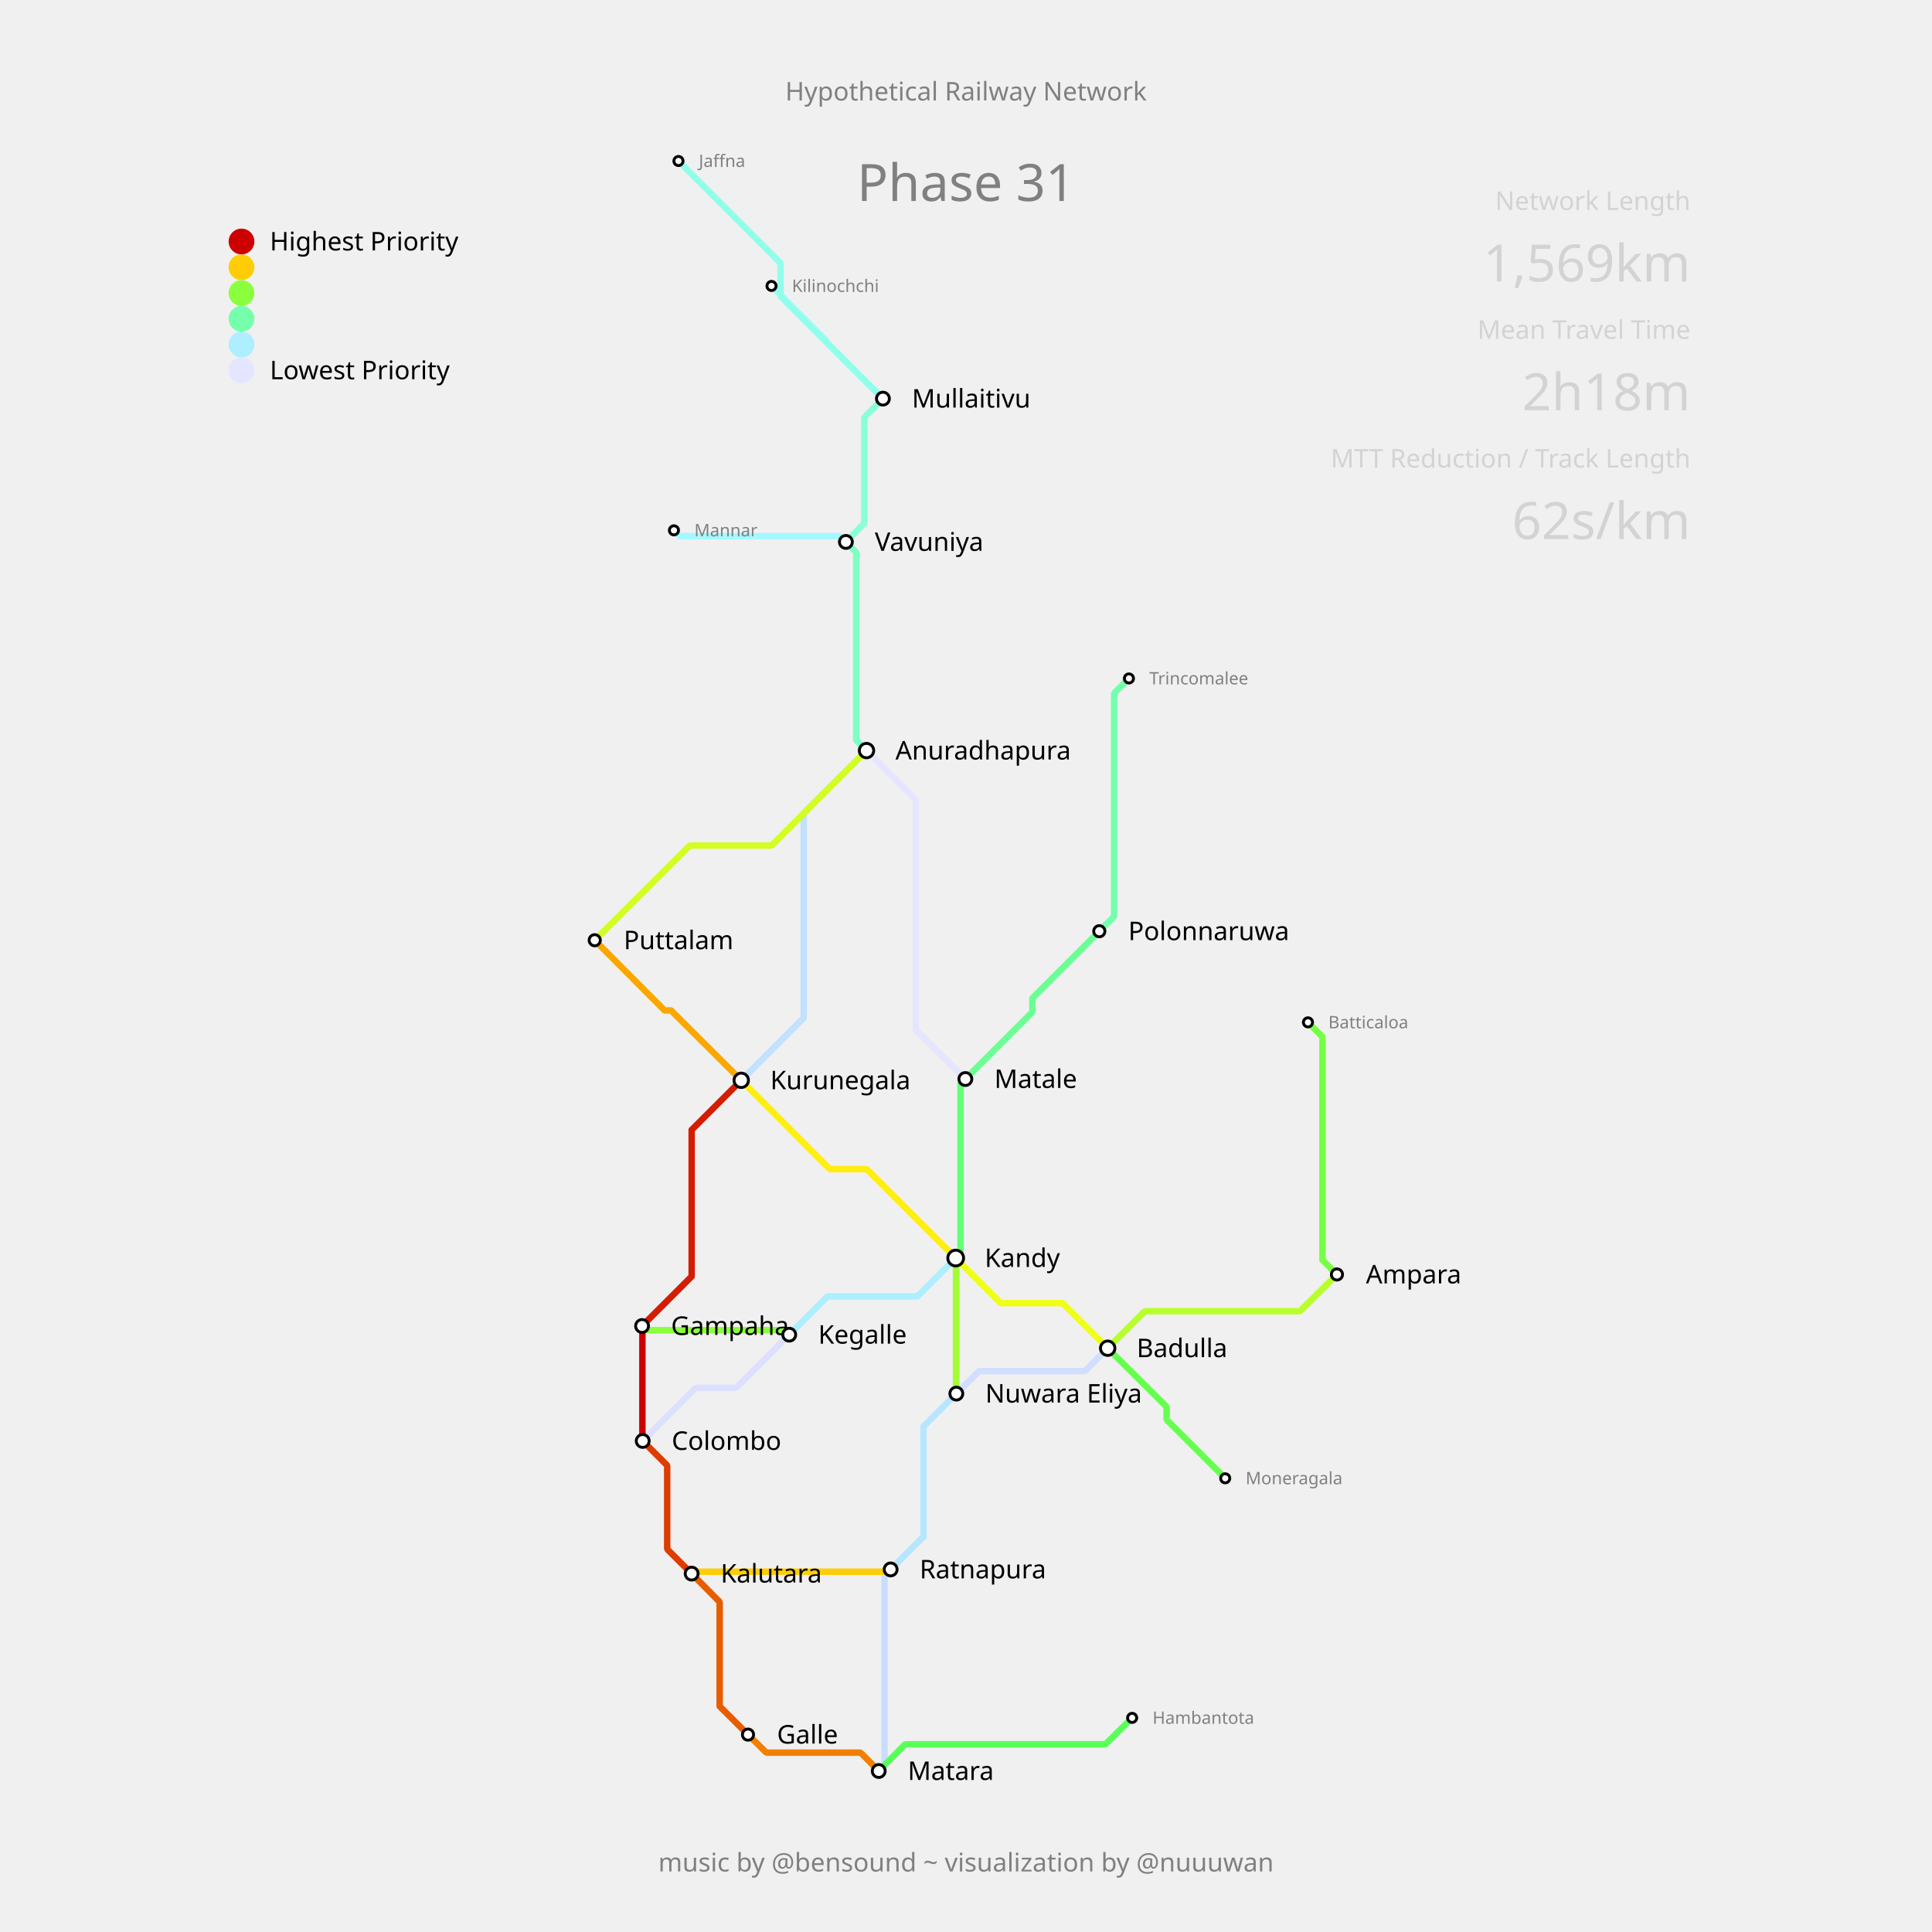
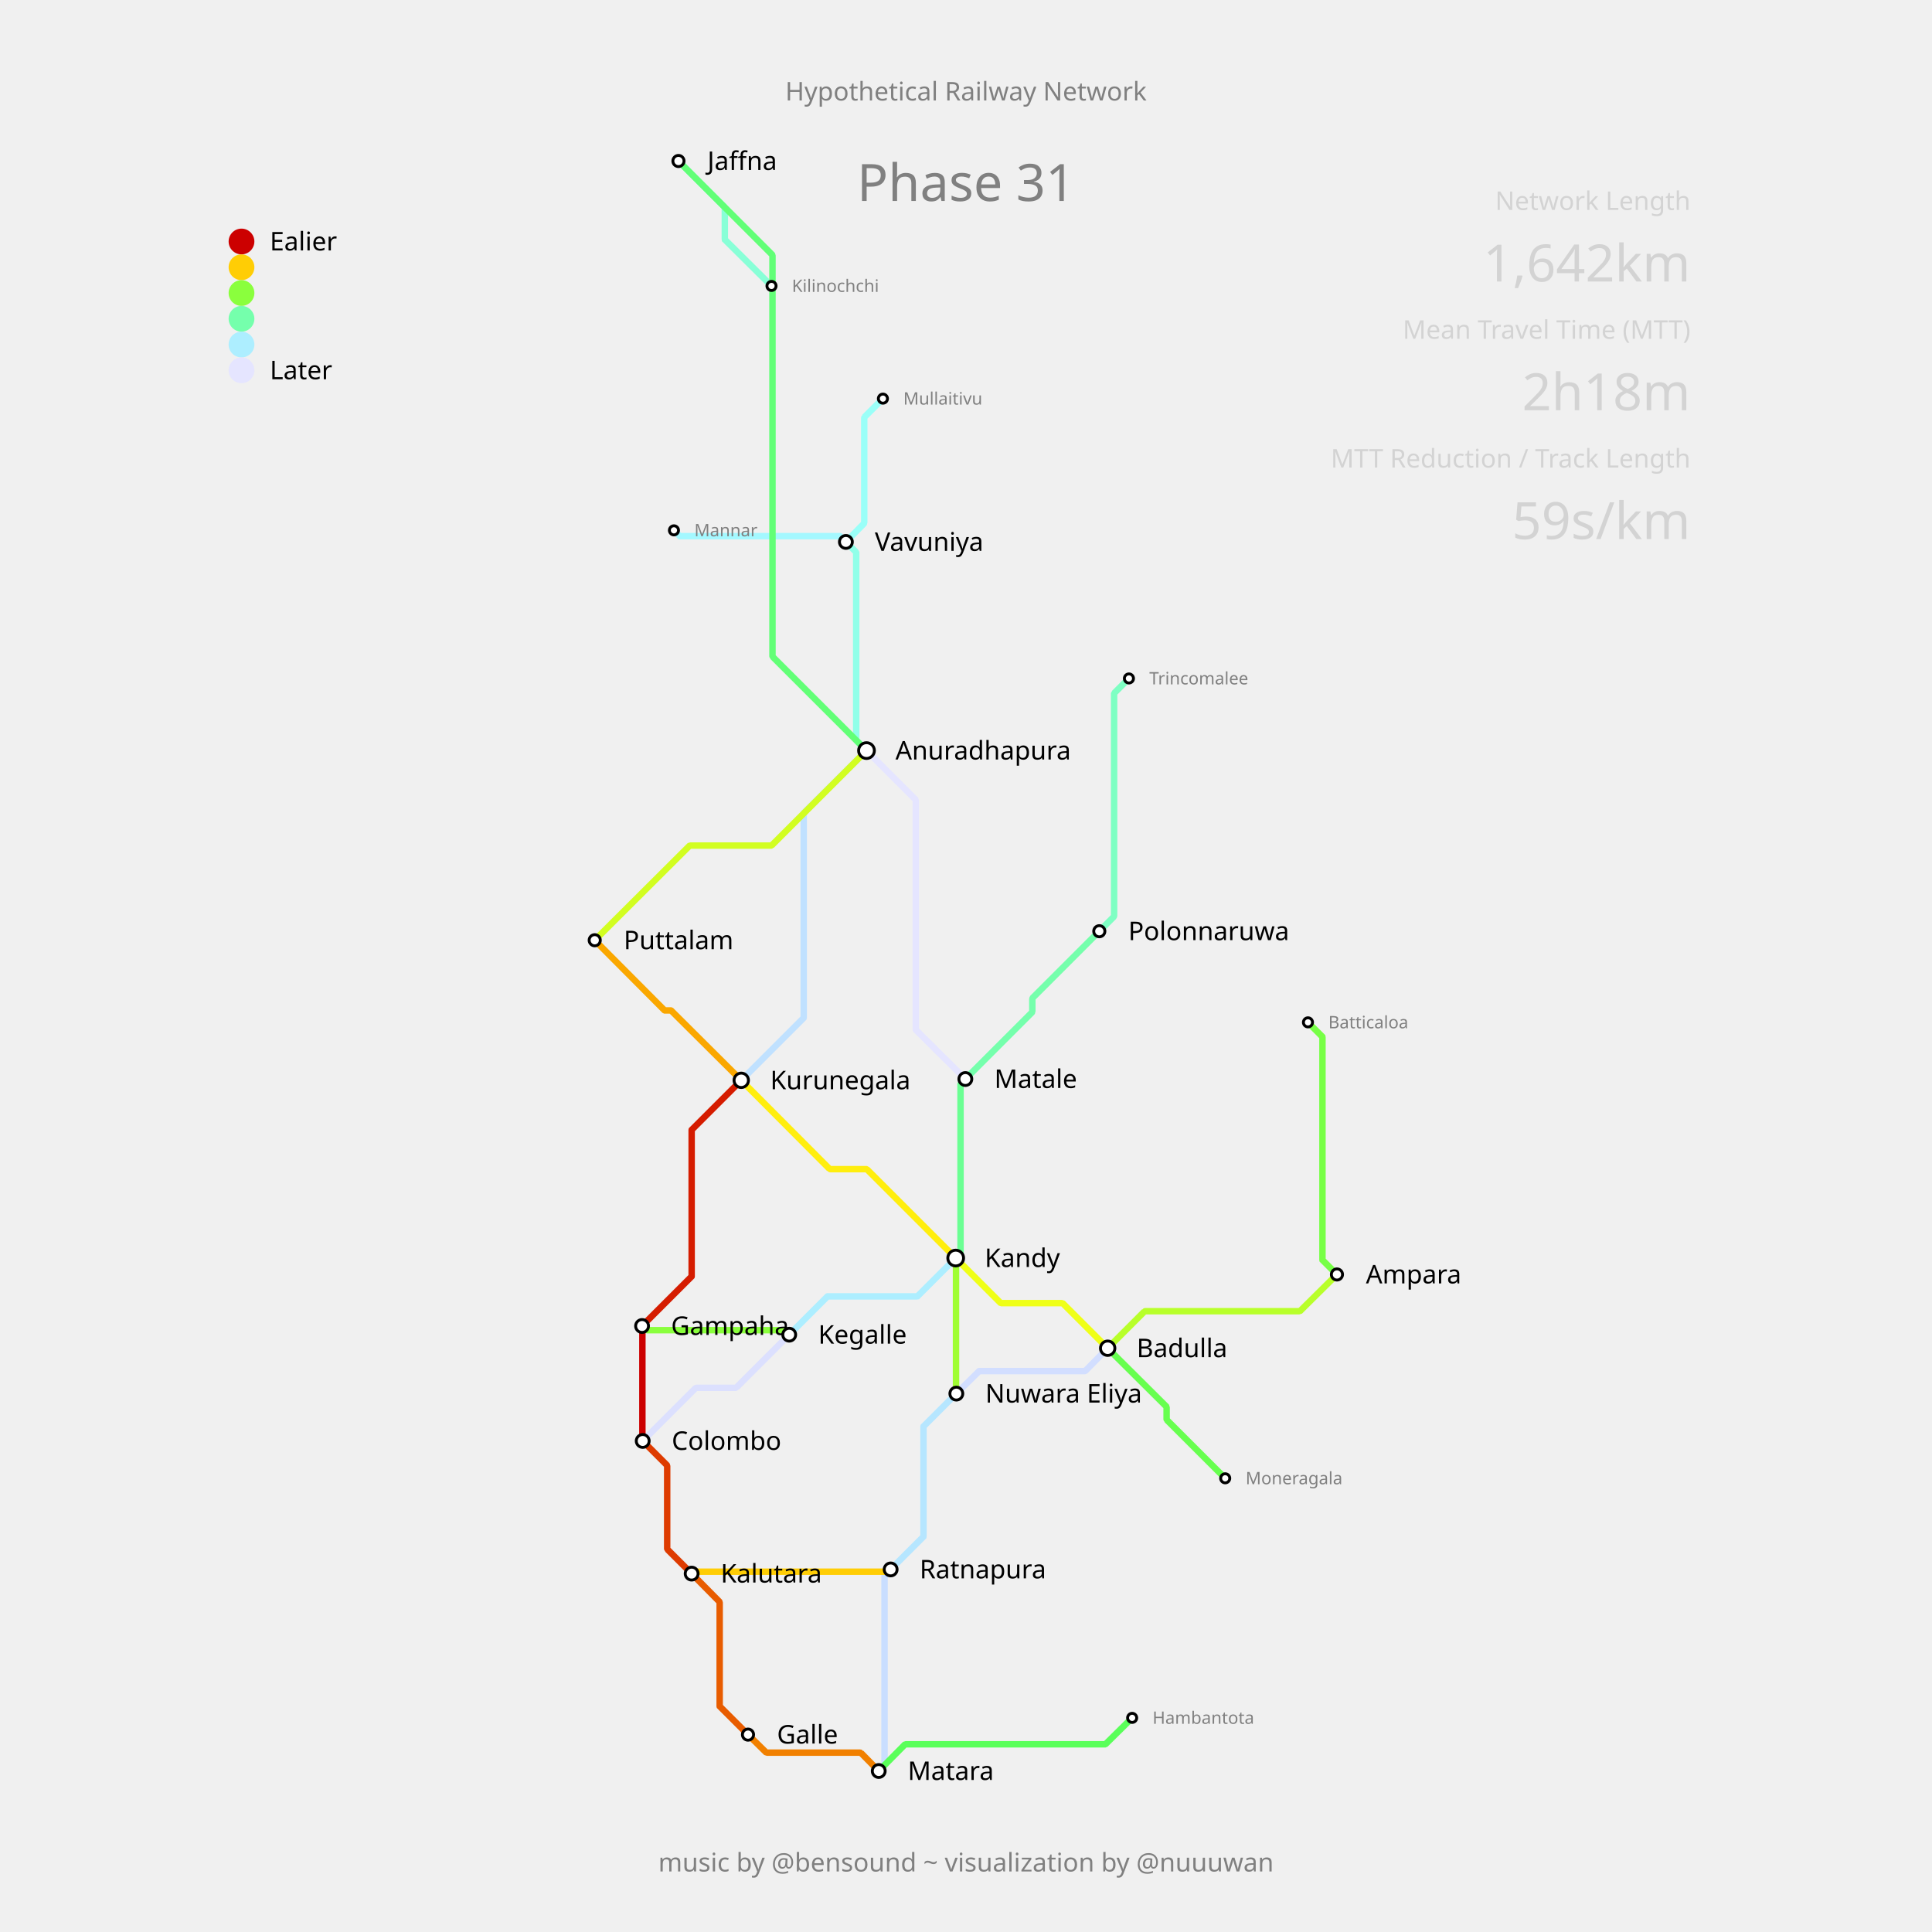
<svg xmlns="http://www.w3.org/2000/svg" width="6000" height="6000" padding="500">
  <g>
    <circle r="40" fill="#cc0000" stroke="none" stroke-width="9.0" cx="750.0" cy-offset="750.0" cy="750.0" />
-     <text fill="black" stroke="none" font-size="80" font-family="p22" font-weight="100" text-anchor="start" dominant-baseline="middle" x="838.0" y="750.0">Highest Priority</text>
+     <text fill="black" stroke="none" font-size="80" font-family="p22" font-weight="100" text-anchor="start" dominant-baseline="middle" x="838.0" y="750.0">Ealier</text>
    <circle r="40" fill="#ffcd05" stroke="none" stroke-width="9.0" cx="750.0" cy-offset="750.0" cy="830.0" />
    <text fill="black" stroke="none" font-size="80" font-family="p22" font-weight="100" text-anchor="start" dominant-baseline="middle" x="838.0" y="830.0" />
    <circle r="40" fill="#8aff3d" stroke="none" stroke-width="9.0" cx="750.0" cy-offset="750.0" cy="910.0" />
    <text fill="black" stroke="none" font-size="80" font-family="p22" font-weight="100" text-anchor="start" dominant-baseline="middle" x="838.0" y="910.0" />
    <circle r="40" fill="#75ffac" stroke="none" stroke-width="9.0" cx="750.0" cy-offset="750.0" cy="990.0" />
    <text fill="black" stroke="none" font-size="80" font-family="p22" font-weight="100" text-anchor="start" dominant-baseline="middle" x="838.0" y="990.0" />
    <circle r="40" fill="#adeeff" stroke="none" stroke-width="9.0" cx="750.0" cy-offset="750.0" cy="1070.0" />
    <text fill="black" stroke="none" font-size="80" font-family="p22" font-weight="100" text-anchor="start" dominant-baseline="middle" x="838.0" y="1070.0" />
    <circle r="40" fill="#e5e5ff" stroke="none" stroke-width="9.0" cx="750.0" cy-offset="750.0" cy="1150.0" />
-     <text fill="black" stroke="none" font-size="80" font-family="p22" font-weight="100" text-anchor="start" dominant-baseline="middle" x="838.0" y="1150.0">Lowest Priority</text>
+     <text fill="black" stroke="none" font-size="80" font-family="p22" font-weight="100" text-anchor="start" dominant-baseline="middle" x="838.0" y="1150.0">Later</text>
  </g>
  <text x="3000.0" y="250.0" fill="gray" stroke="none" font-size="80" font-family="p22" text-anchor="middle" dominant-baseline="hanging">Hypothetical Railway Network</text>
  <text x="3000.0" y="500" fill="gray" stroke="none" font-size="160" font-family="p22" text-anchor="middle" dominant-baseline="hanging">Phase 31</text>
  <text x="3000.0" y="5750.0" fill="gray" stroke="none" font-size="80" font-family="p22" text-anchor="middle" dominant-baseline="hanging">music by @bensound ~ visualization by @nuuuwan</text>
  <text x="5250.0" y="590.0" fill="lightgrey" stroke="none" font-size="80.0" font-family="p22" text-anchor="end" dominant-baseline="hanging">Network Length</text>
-   <text x="5250.0" y="750.0" fill="lightgrey" stroke="none" font-size="160" font-family="p22" text-anchor="end" dominant-baseline="hanging">1,569km</text>
-   <text x="5250.0" y="990.0" fill="lightgrey" stroke="none" font-size="80.0" font-family="p22" text-anchor="end" dominant-baseline="hanging">Mean Travel Time</text>
+   <text x="5250.0" y="750.0" fill="lightgrey" stroke="none" font-size="160" font-family="p22" text-anchor="end" dominant-baseline="hanging">1,642km</text>
+   <text x="5250.0" y="990.0" fill="lightgrey" stroke="none" font-size="80.0" font-family="p22" text-anchor="end" dominant-baseline="hanging">Mean Travel Time (MTT)</text>
  <text x="5250.0" y="1150.0" fill="lightgrey" stroke="none" font-size="160" font-family="p22" text-anchor="end" dominant-baseline="hanging">2h18m</text>
  <text x="5250.0" y="1390.0" fill="lightgrey" stroke="none" font-size="80.0" font-family="p22" text-anchor="end" dominant-baseline="hanging">MTT Reduction / Track Length</text>
-   <text x="5250.0" y="1550.0" fill="lightgrey" stroke="none" font-size="160" font-family="p22" text-anchor="end" dominant-baseline="hanging">62s/km</text>
+   <text x="5250.0" y="1550.0" fill="lightgrey" stroke="none" font-size="160" font-family="p22" text-anchor="end" dominant-baseline="hanging">59s/km</text>
  <path fill="none" stroke="#e5e5ff" stroke-width="20" stroke-opacity="1" d="M 2998.0,3351.0 L 2845.064,3199.057 C 2845.061,3199.054 2844.0,3196.505 2844.0,3196.5 L 2844.0,2485.5 C 2844.0,2485.495 2842.943,2482.943 2842.939,2482.939 L 2691.0,2331.0" />
  <path fill="none" stroke="#dce0fe" stroke-width="20" stroke-opacity="1" d="M 1996.0,4475.0 L 2159.939,4311.061 C 2159.943,4311.057 2162.495,4310.0 2162.5,4310.0 L 2284.5,4310.0 C 2284.505,4310.0 2287.057,4308.943 2287.061,4308.939 L 2451.0,4145.0" />
  <path fill="none" stroke="#d2deff" stroke-width="20" stroke-opacity="1" d="M 2970.0,4328.0 L 3039.932,4259.053 C 3039.935,4259.05 3042.495,4258.0 3042.5,4258.0 L 3368.5,4258.0 C 3368.505,4258.0 3371.05,4256.935 3371.053,4256.932 L 3440.0,4187.0" />
  <path fill="none" stroke="#c9deff" stroke-width="20" stroke-opacity="1" d="M 2729.0,5500.0 L 2746.1,5481.95 C 2746.103,5481.947 2747.0,5479.696 2747.0,5479.691 L 2747.0,4893.309 C 2747.0,4893.304 2747.947,4891.103 2747.95,4891.1 L 2766.0,4874.0" />
  <path fill="none" stroke="#c0e1ff" stroke-width="20" stroke-opacity="1" d="M 2302.0,3355.0 L 2494.939,3162.061 C 2494.943,3162.057 2496.0,3159.505 2496.0,3159.5 L 2496.0,2526.5 C 2496.0,2526.495 2497.06,2523.946 2497.063,2523.942 L 2691.0,2331.0" />
  <path fill="none" stroke="#b6e6ff" stroke-width="20" stroke-opacity="1" d="M 2970.0,4328.0 L 2869.061,4428.939 C 2869.057,4428.943 2868.0,4431.495 2868.0,4431.5 L 2868.0,4770.5 C 2868.0,4770.505 2866.943,4773.057 2866.939,4773.061 L 2766.0,4874.0" />
  <path fill="none" stroke="#adeeff" stroke-width="20" stroke-opacity="1" d="M 2968.0,3907.0 L 2850.061,4024.939 C 2850.057,4024.943 2847.505,4026.0 2847.5,4026.0 L 2571.5,4026.0 C 2571.495,4026.0 2568.943,4027.057 2568.939,4027.061 L 2451.0,4145.0" />
  <path fill="none" stroke="#a4f8ff" stroke-width="20" stroke-opacity="1" d="M 2093.0,1647.0 L 2110.1,1664.1 C 2110.103,1664.103 2112.269,1665.0 2112.273,1665.0 L 2607.727,1665.0 C 2607.731,1665.0 2609.897,1665.897 2609.9,1665.9 L 2627.0,1683.0" />
-   <path fill="none" stroke="#9afff8" stroke-width="20" stroke-opacity="1" d="M 2742.0,1238.0 L 2569.141,1065.141 C 2569.141,1065.141 2569.0,1064.801 2569.0,1064.8 L 2569.0,1061.19 C 2569.0,1061.189 2568.866,1060.866 2568.866,1060.866 L 2396.0,888.0" />
-   <path fill="none" stroke="#91ffe9" stroke-width="20" stroke-opacity="1" d="M 2107.0,500.0 L 2422.939,815.939 C 2422.943,815.943 2424.0,818.495 2424.0,818.5 L 2424.0,918.5 C 2424.0,918.505 2425.057,921.057 2425.061,921.061 L 2742.0,1238.0" />
-   <path fill="none" stroke="#88ffd7" stroke-width="20" stroke-opacity="1" d="M 2627.0,1683.0 L 2682.949,1626.07 C 2682.952,1626.066 2684.0,1623.505 2684.0,1623.5 L 2684.0,1297.5 C 2684.0,1297.495 2685.057,1294.943 2685.061,1294.939 L 2742.0,1238.0" />
-   <path fill="none" stroke="#7effc3" stroke-width="20" stroke-opacity="1" d="M 2627.0,1683.0 L 2657.939,1713.939 C 2657.943,1713.943 2659.0,1716.495 2659.0,1716.5 L 2659.0,2297.5 C 2659.0,2297.505 2660.057,2300.057 2660.061,2300.061 L 2691.0,2331.0" />
-   <path fill="none" stroke="#75ffac" stroke-width="20" stroke-opacity="1" d="M 3506.0,2107.0 L 3461.061,2151.939 C 3461.057,2151.943 3460.0,2154.495 3460.0,2154.5 L 3460.0,2844.5 C 3460.0,2844.505 3458.943,2847.057 3458.939,2847.061 L 3414.0,2892.0" />
-   <path fill="none" stroke="#6bff93" stroke-width="20" stroke-opacity="1" d="M 2998.0,3351.0 L 3204.939,3144.061 C 3204.943,3144.057 3206.0,3141.505 3206.0,3141.5 L 3206.0,3101.5 C 3206.0,3101.495 3207.057,3098.943 3207.061,3098.939 L 3414.0,2892.0" />
-   <path fill="none" stroke="#62ff77" stroke-width="20" stroke-opacity="1" d="M 2968.0,3907.0 L 2982.25,3892.75 C 2982.253,3892.747 2983.0,3890.943 2983.0,3890.939 L 2983.0,3367.061 C 2983.0,3367.057 2983.747,3365.253 2983.75,3365.25 L 2998.0,3351.0" />
+   <path fill="none" stroke="#9afff8" stroke-width="20" stroke-opacity="1" d="M 2627.0,1683.0 L 2682.949,1626.07 C 2682.952,1626.066 2684.0,1623.505 2684.0,1623.5 L 2684.0,1297.5 C 2684.0,1297.495 2685.057,1294.943 2685.061,1294.939 L 2742.0,1238.0" />
+   <path fill="none" stroke="#91ffe9" stroke-width="20" stroke-opacity="1" d="M 2627.0,1683.0 L 2657.939,1713.939 C 2657.943,1713.943 2659.0,1716.495 2659.0,1716.5 L 2659.0,2297.5 C 2659.0,2297.505 2660.057,2300.057 2660.061,2300.061 L 2691.0,2331.0" />
+   <path fill="none" stroke="#88ffd7" stroke-width="20" stroke-opacity="1" d="M 2107.0,500.0 L 2249.939,642.939 C 2249.943,642.943 2251.0,645.495 2251.0,645.5 L 2251.0,742.5 C 2251.0,742.505 2252.061,745.053 2252.064,745.057 L 2396.0,888.0" />
+   <path fill="none" stroke="#7effc3" stroke-width="20" stroke-opacity="1" d="M 3506.0,2107.0 L 3461.061,2151.939 C 3461.057,2151.943 3460.0,2154.495 3460.0,2154.5 L 3460.0,2844.5 C 3460.0,2844.505 3458.943,2847.057 3458.939,2847.061 L 3414.0,2892.0" />
+   <path fill="none" stroke="#75ffac" stroke-width="20" stroke-opacity="1" d="M 2998.0,3351.0 L 3204.939,3144.061 C 3204.943,3144.057 3206.0,3141.505 3206.0,3141.5 L 3206.0,3101.5 C 3206.0,3101.495 3207.057,3098.943 3207.061,3098.939 L 3414.0,2892.0" />
+   <path fill="none" stroke="#6bff93" stroke-width="20" stroke-opacity="1" d="M 2968.0,3907.0 L 2982.25,3892.75 C 2982.253,3892.747 2983.0,3890.943 2983.0,3890.939 L 2983.0,3367.061 C 2983.0,3367.057 2983.747,3365.253 2983.75,3365.25 L 2998.0,3351.0" />
+   <path fill="none" stroke="#62ff77" stroke-width="20" stroke-opacity="1" d="M 2107.0,500.0 L 2397.939,790.939 C 2397.943,790.943 2399.0,793.495 2399.0,793.5 L 2399.0,2037.5 C 2399.0,2037.505 2400.057,2040.057 2400.061,2040.061 L 2691.0,2331.0" />
  <path fill="none" stroke="#59ff59" stroke-width="20" stroke-opacity="1" d="M 2729.0,5500.0 L 2809.946,5418.067 C 2809.949,5418.064 2812.495,5417.0 2812.5,5417.0 L 3431.5,5417.0 C 3431.505,5417.0 3434.064,5415.949 3434.067,5415.946 L 3516.0,5335.0" />
  <path fill="none" stroke="#67ff4f" stroke-width="20" stroke-opacity="1" d="M 3440.0,4187.0 L 3621.936,4367.942 C 3621.94,4367.946 3623.0,4370.495 3623.0,4370.5 L 3623.0,4407.5 C 3623.0,4407.505 3624.057,4410.057 3624.061,4410.061 L 3805.0,4591.0" />
  <path fill="none" stroke="#77ff46" stroke-width="20" stroke-opacity="1" d="M 4062.0,3175.0 L 4105.939,3218.939 C 4105.943,3218.943 4107.0,3221.495 4107.0,3221.5 L 4107.0,3911.5 C 4107.0,3911.505 4108.057,3914.057 4108.061,3914.061 L 4152.0,3958.0" />
  <path fill="none" stroke="#8aff3d" stroke-width="20" stroke-opacity="1" d="M 1994.0,4118.0 L 2007.3,4130.35 C 2007.302,4130.352 2008.952,4131.0 2008.955,4131.0 L 2437.045,4131.0 C 2437.048,4131.0 2438.648,4131.698 2438.65,4131.7 L 2451.0,4145.0" />
  <path fill="none" stroke="#a0fe33" stroke-width="20" stroke-opacity="1" d="M 2968.0,3907.0 L 2968.95,3907.95 C 2968.95,3907.95 2969.0,3908.07 2969.0,3908.071 L 2969.0,4326.929 C 2969.0,4326.93 2969.05,4327.05 2969.05,4327.05 L 2970.0,4328.0" />
  <path fill="none" stroke="#b8ff2a" stroke-width="20" stroke-opacity="1" d="M 4152.0,3958.0 L 4038.065,4070.944 C 4038.062,4070.948 4035.505,4072.0 4035.5,4072.0 L 3556.5,4072.0 C 3556.495,4072.0 3553.943,4073.057 3553.939,4073.061 L 3440.0,4187.0" />
  <path fill="none" stroke="#d2fe21" stroke-width="20" stroke-opacity="1" d="M 1847.0,2920.0 L 2140.938,2627.059 C 2140.941,2627.055 2143.495,2626.0 2143.5,2626.0 L 2394.5,2626.0 C 2394.505,2626.0 2397.057,2624.943 2397.061,2624.939 L 2691.0,2331.0" />
  <path fill="none" stroke="#efff17" stroke-width="20" stroke-opacity="1" d="M 2968.0,3907.0 L 3106.939,4045.939 C 3106.943,4045.943 3109.495,4047.0 3109.5,4047.0 L 3298.5,4047.0 C 3298.505,4047.0 3301.057,4048.057 3301.061,4048.061 L 3440.0,4187.0" />
  <path fill="none" stroke="#ffee0e" stroke-width="20" stroke-opacity="1" d="M 2968.0,3907.0 L 2693.061,3632.061 C 2693.057,3632.057 2690.505,3631.0 2690.5,3631.0 L 2578.5,3631.0 C 2578.495,3631.0 2575.945,3629.941 2575.941,3629.937 L 2302.0,3355.0" />
  <path fill="none" stroke="#ffcd05" stroke-width="20" stroke-opacity="1" d="M 2148.0,4887.0 L 2153.7,4881.3 C 2153.701,4881.299 2154.423,4881.0 2154.424,4881.0 L 2758.505,4881.0 C 2758.507,4881.0 2759.349,4880.651 2759.35,4880.65 L 2766.0,4874.0" />
  <path fill="none" stroke="#faa700" stroke-width="20" stroke-opacity="1" d="M 2302.0,3355.0 L 2084.709,3138.705 C 2084.706,3138.703 2083.003,3138.0 2083.0,3138.0 L 2064.95,3138.0 C 2064.947,3138.0 2063.332,3137.329 2063.33,3137.327 L 1847.0,2920.0" />
  <path fill="none" stroke="#f18000" stroke-width="20" stroke-opacity="1" d="M 2323.0,5387.0 L 2378.93,5441.949 C 2378.934,5441.952 2381.495,5443.0 2381.5,5443.0 L 2671.5,5443.0 C 2671.505,5443.0 2674.048,5444.066 2674.051,5444.07 L 2729.0,5500.0" />
  <path fill="none" stroke="#e85c00" stroke-width="20" stroke-opacity="1" d="M 2148.0,4887.0 L 2233.945,4973.933 C 2233.949,4973.937 2235.0,4976.495 2235.0,4976.5 L 2235.0,5297.5 C 2235.0,5297.505 2236.057,5300.057 2236.061,5300.061 L 2323.0,5387.0" />
  <path fill="none" stroke="#de3b00" stroke-width="20" stroke-opacity="1" d="M 1996.0,4475.0 L 2070.939,4549.939 C 2070.943,4549.943 2072.0,4552.495 2072.0,4552.5 L 2072.0,4809.5 C 2072.0,4809.505 2073.057,4812.057 2073.061,4812.061 L 2148.0,4887.0" />
  <path fill="none" stroke="#d51c00" stroke-width="20" stroke-opacity="1" d="M 1994.0,4118.0 L 2146.939,3965.061 C 2146.943,3965.057 2148.0,3962.505 2148.0,3962.5 L 2148.0,3510.5 C 2148.0,3510.495 2149.057,3507.943 2149.061,3507.939 L 2302.0,3355.0" />
  <path fill="none" stroke="#cc0000" stroke-width="20" stroke-opacity="1" d="M 1996.0,4475.0 L 1995.05,4475.0 C 1995.05,4475.0 1995.0,4474.95 1995.0,4474.95 L 1995.0,4119.071 C 1995.0,4119.07 1994.95,4118.95 1994.95,4118.95 L 1994.0,4118.0" />
  <g>
    <circle r="20.0" fill="white" stroke="black" stroke-width="9.0" cx="1996" cy="4475" />
    <text fill="black" stroke="none" font-size="80" font-family="p22" font-weight="100" text-anchor="start" dominant-baseline="middle" x="2086" y="4475">Colombo</text>
  </g>
  <g>
    <circle r="20.0" fill="white" stroke="black" stroke-width="9.0" cx="1994" cy="4118" />
    <text fill="black" stroke="none" font-size="80" font-family="p22" font-weight="100" text-anchor="start" dominant-baseline="middle" x="2084" y="4118">Gampaha</text>
  </g>
  <g>
    <circle r="20.0" fill="white" stroke="black" stroke-width="9.0" cx="2148" cy="4887" />
    <text fill="black" stroke="none" font-size="80" font-family="p22" font-weight="100" text-anchor="start" dominant-baseline="middle" x="2238" y="4887">Kalutara</text>
  </g>
  <g>
    <circle r="24.495" fill="white" stroke="black" stroke-width="9.0" cx="2968" cy="3907" />
    <text fill="black" stroke="none" font-size="80" font-family="p22" font-weight="100" text-anchor="start" dominant-baseline="middle" x="3058" y="3907">Kandy</text>
  </g>
  <g>
    <circle r="20.0" fill="white" stroke="black" stroke-width="9.0" cx="2998" cy="3351" />
    <text fill="black" stroke="none" font-size="80" font-family="p22" font-weight="100" text-anchor="start" dominant-baseline="middle" x="3088" y="3351">Matale</text>
  </g>
  <g>
    <circle r="20.0" fill="white" stroke="black" stroke-width="9.0" cx="2970" cy="4328" />
    <text fill="black" stroke="none" font-size="80" font-family="p22" font-weight="100" text-anchor="start" dominant-baseline="middle" x="3060" y="4328">Nuwara Eliya</text>
  </g>
  <g>
    <circle r="17.321" fill="white" stroke="black" stroke-width="9.0" cx="2323" cy="5387" />
    <text fill="black" stroke="none" font-size="80" font-family="p22" font-weight="100" text-anchor="start" dominant-baseline="middle" x="2413" y="5387">Galle</text>
  </g>
  <g>
    <circle r="20.0" fill="white" stroke="black" stroke-width="9.0" cx="2729" cy="5500" />
    <text fill="black" stroke="none" font-size="80" font-family="p22" font-weight="100" text-anchor="start" dominant-baseline="middle" x="2819" y="5500">Matara</text>
  </g>
  <g>
    <circle r="14.142" fill="white" stroke="black" stroke-width="9.0" cx="3516" cy="5335" />
    <text fill="gray" stroke="none" font-size="53.333" font-family="p22" font-weight="100" text-anchor="start" dominant-baseline="middle" x="3579.333" y="5335">Hambantota</text>
  </g>
  <g>
-     <circle r="14.142" fill="white" stroke="black" stroke-width="9.0" cx="2107" cy="500" />
-     <text fill="gray" stroke="none" font-size="53.333" font-family="p22" font-weight="100" text-anchor="start" dominant-baseline="middle" x="2170.333" y="500">Jaffna</text>
+     <circle r="17.321" fill="white" stroke="black" stroke-width="9.0" cx="2107" cy="500" />
+     <text fill="black" stroke="none" font-size="80" font-family="p22" font-weight="100" text-anchor="start" dominant-baseline="middle" x="2197" y="500">Jaffna</text>
  </g>
  <g>
    <circle r="14.142" fill="white" stroke="black" stroke-width="9.0" cx="2093" cy="1647" />
    <text fill="gray" stroke="none" font-size="53.333" font-family="p22" font-weight="100" text-anchor="start" dominant-baseline="middle" x="2156.333" y="1647">Mannar</text>
  </g>
  <g>
    <circle r="20.0" fill="white" stroke="black" stroke-width="9.0" cx="2627" cy="1683" />
    <text fill="black" stroke="none" font-size="80" font-family="p22" font-weight="100" text-anchor="start" dominant-baseline="middle" x="2717" y="1683">Vavuniya</text>
  </g>
  <g>
-     <circle r="20.0" fill="white" stroke="black" stroke-width="9.0" cx="2742" cy="1238" />
-     <text fill="black" stroke="none" font-size="80" font-family="p22" font-weight="100" text-anchor="start" dominant-baseline="middle" x="2832" y="1238">Mullaitivu</text>
+     <circle r="14.142" fill="white" stroke="black" stroke-width="9.0" cx="2742" cy="1238" />
+     <text fill="gray" stroke="none" font-size="53.333" font-family="p22" font-weight="100" text-anchor="start" dominant-baseline="middle" x="2805.333" y="1238">Mullaitivu</text>
  </g>
  <g>
    <circle r="14.142" fill="white" stroke="black" stroke-width="9.0" cx="2396" cy="888" />
    <text fill="gray" stroke="none" font-size="53.333" font-family="p22" font-weight="100" text-anchor="start" dominant-baseline="middle" x="2459.333" y="888">Kilinochchi</text>
  </g>
  <g>
    <circle r="14.142" fill="white" stroke="black" stroke-width="9.0" cx="4062" cy="3175" />
    <text fill="gray" stroke="none" font-size="53.333" font-family="p22" font-weight="100" text-anchor="start" dominant-baseline="middle" x="4125.333" y="3175">Batticaloa</text>
  </g>
  <g>
    <circle r="17.321" fill="white" stroke="black" stroke-width="9.0" cx="4152" cy="3958" />
    <text fill="black" stroke="none" font-size="80" font-family="p22" font-weight="100" text-anchor="start" dominant-baseline="middle" x="4242" y="3958">Ampara</text>
  </g>
  <g>
    <circle r="14.142" fill="white" stroke="black" stroke-width="9.0" cx="3506" cy="2107" />
    <text fill="gray" stroke="none" font-size="53.333" font-family="p22" font-weight="100" text-anchor="start" dominant-baseline="middle" x="3569.333" y="2107">Trincomalee</text>
  </g>
  <g>
    <circle r="22.361" fill="white" stroke="black" stroke-width="9.0" cx="2302" cy="3355" />
    <text fill="black" stroke="none" font-size="80" font-family="p22" font-weight="100" text-anchor="start" dominant-baseline="middle" x="2392" y="3355">Kurunegala</text>
  </g>
  <g>
    <circle r="17.321" fill="white" stroke="black" stroke-width="9.0" cx="1847" cy="2920" />
    <text fill="black" stroke="none" font-size="80" font-family="p22" font-weight="100" text-anchor="start" dominant-baseline="middle" x="1937" y="2920">Puttalam</text>
  </g>
  <g>
-     <circle r="22.361" fill="white" stroke="black" stroke-width="9.0" cx="2691" cy="2331" />
+     <circle r="24.495" fill="white" stroke="black" stroke-width="9.0" cx="2691" cy="2331" />
    <text fill="black" stroke="none" font-size="80" font-family="p22" font-weight="100" text-anchor="start" dominant-baseline="middle" x="2781" y="2331">Anuradhapura</text>
  </g>
  <g>
    <circle r="17.321" fill="white" stroke="black" stroke-width="9.0" cx="3414" cy="2892" />
    <text fill="black" stroke="none" font-size="80" font-family="p22" font-weight="100" text-anchor="start" dominant-baseline="middle" x="3504" y="2892">Polonnaruwa</text>
  </g>
  <g>
    <circle r="22.361" fill="white" stroke="black" stroke-width="9.0" cx="3440" cy="4187" />
    <text fill="black" stroke="none" font-size="80" font-family="p22" font-weight="100" text-anchor="start" dominant-baseline="middle" x="3530" y="4187">Badulla</text>
  </g>
  <g>
    <circle r="14.142" fill="white" stroke="black" stroke-width="9.0" cx="3805" cy="4591" />
    <text fill="gray" stroke="none" font-size="53.333" font-family="p22" font-weight="100" text-anchor="start" dominant-baseline="middle" x="3868.333" y="4591">Moneragala</text>
  </g>
  <g>
    <circle r="20.0" fill="white" stroke="black" stroke-width="9.0" cx="2766" cy="4874" />
    <text fill="black" stroke="none" font-size="80" font-family="p22" font-weight="100" text-anchor="start" dominant-baseline="middle" x="2856" y="4874">Ratnapura</text>
  </g>
  <g>
    <circle r="20.0" fill="white" stroke="black" stroke-width="9.0" cx="2451" cy="4145" />
    <text fill="black" stroke="none" font-size="80" font-family="p22" font-weight="100" text-anchor="start" dominant-baseline="middle" x="2541" y="4145">Kegalle</text>
  </g>
</svg>
